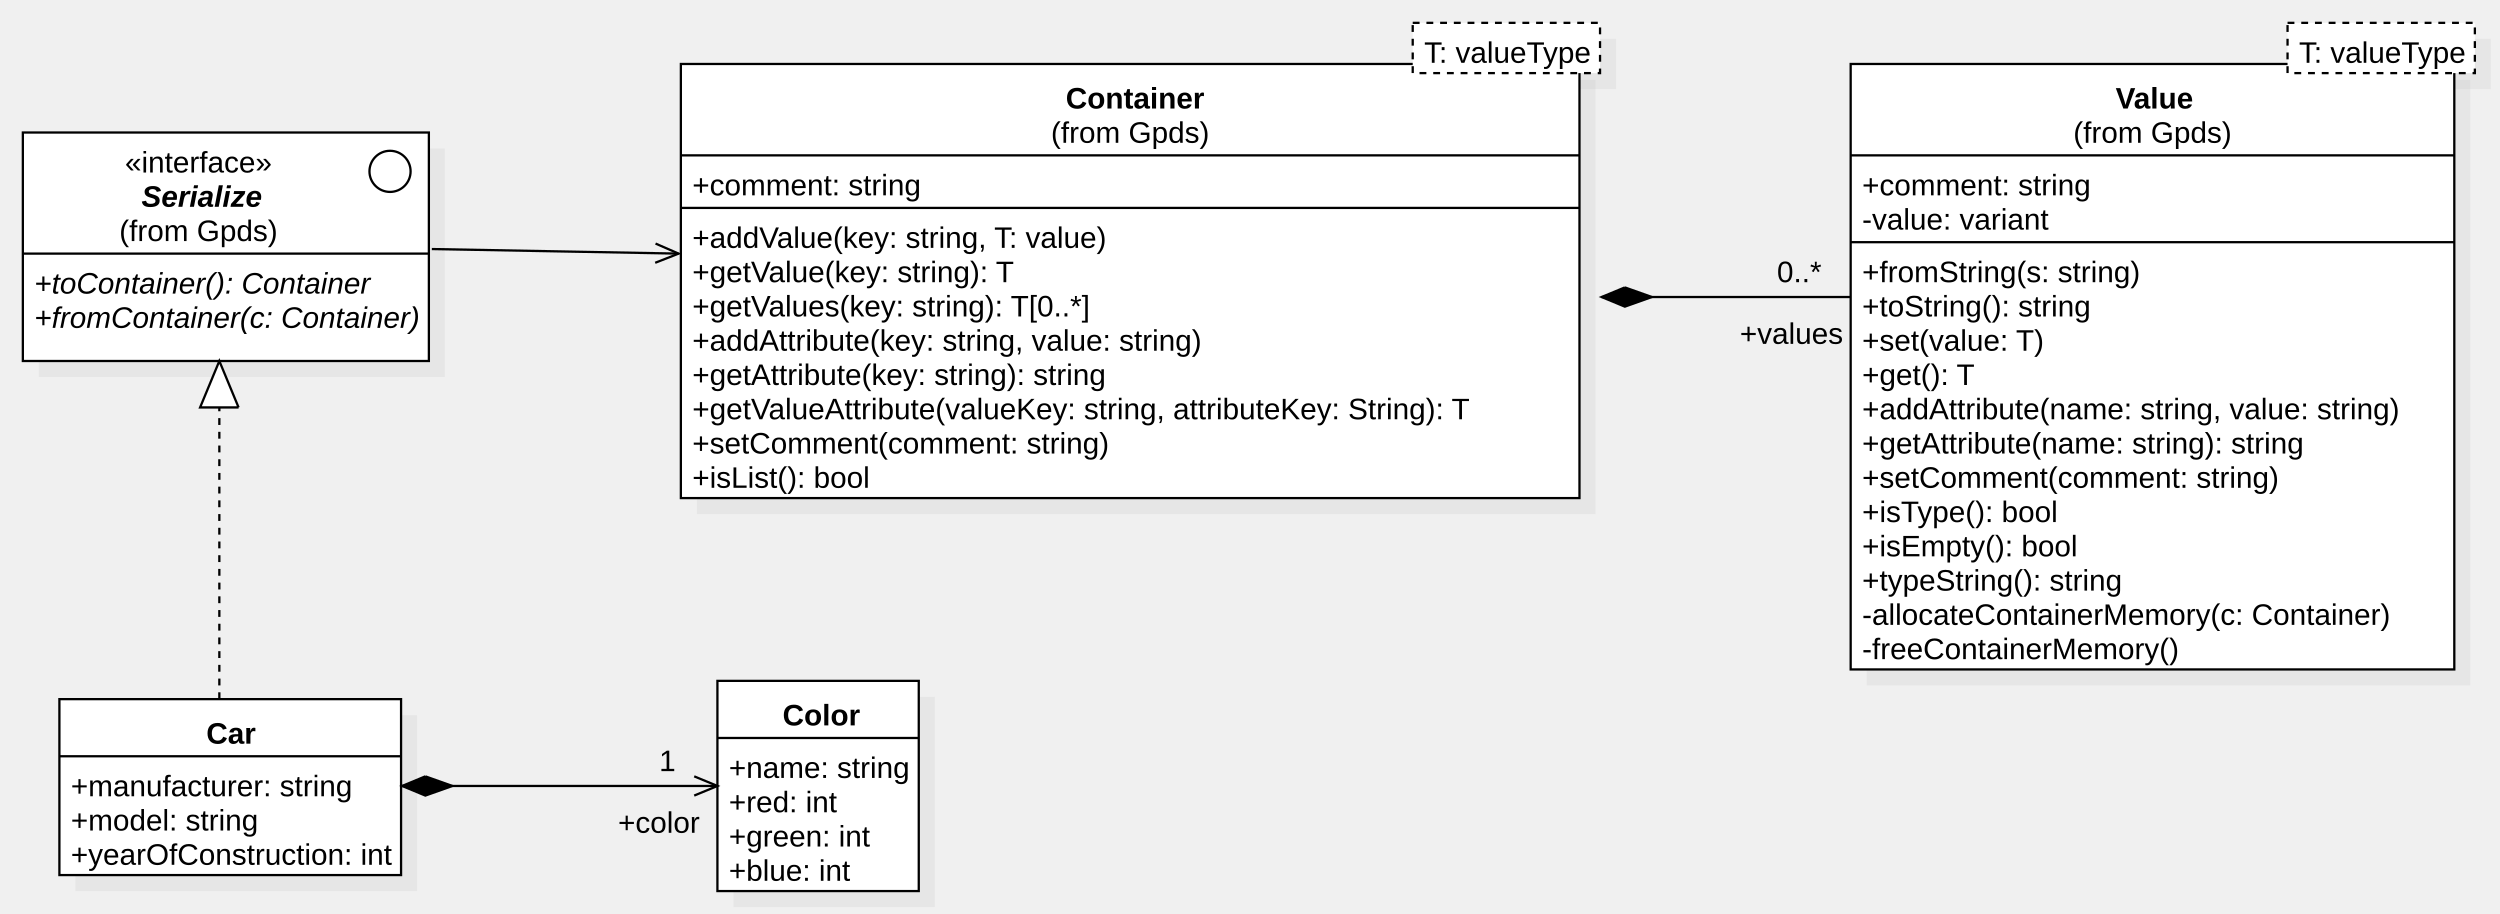
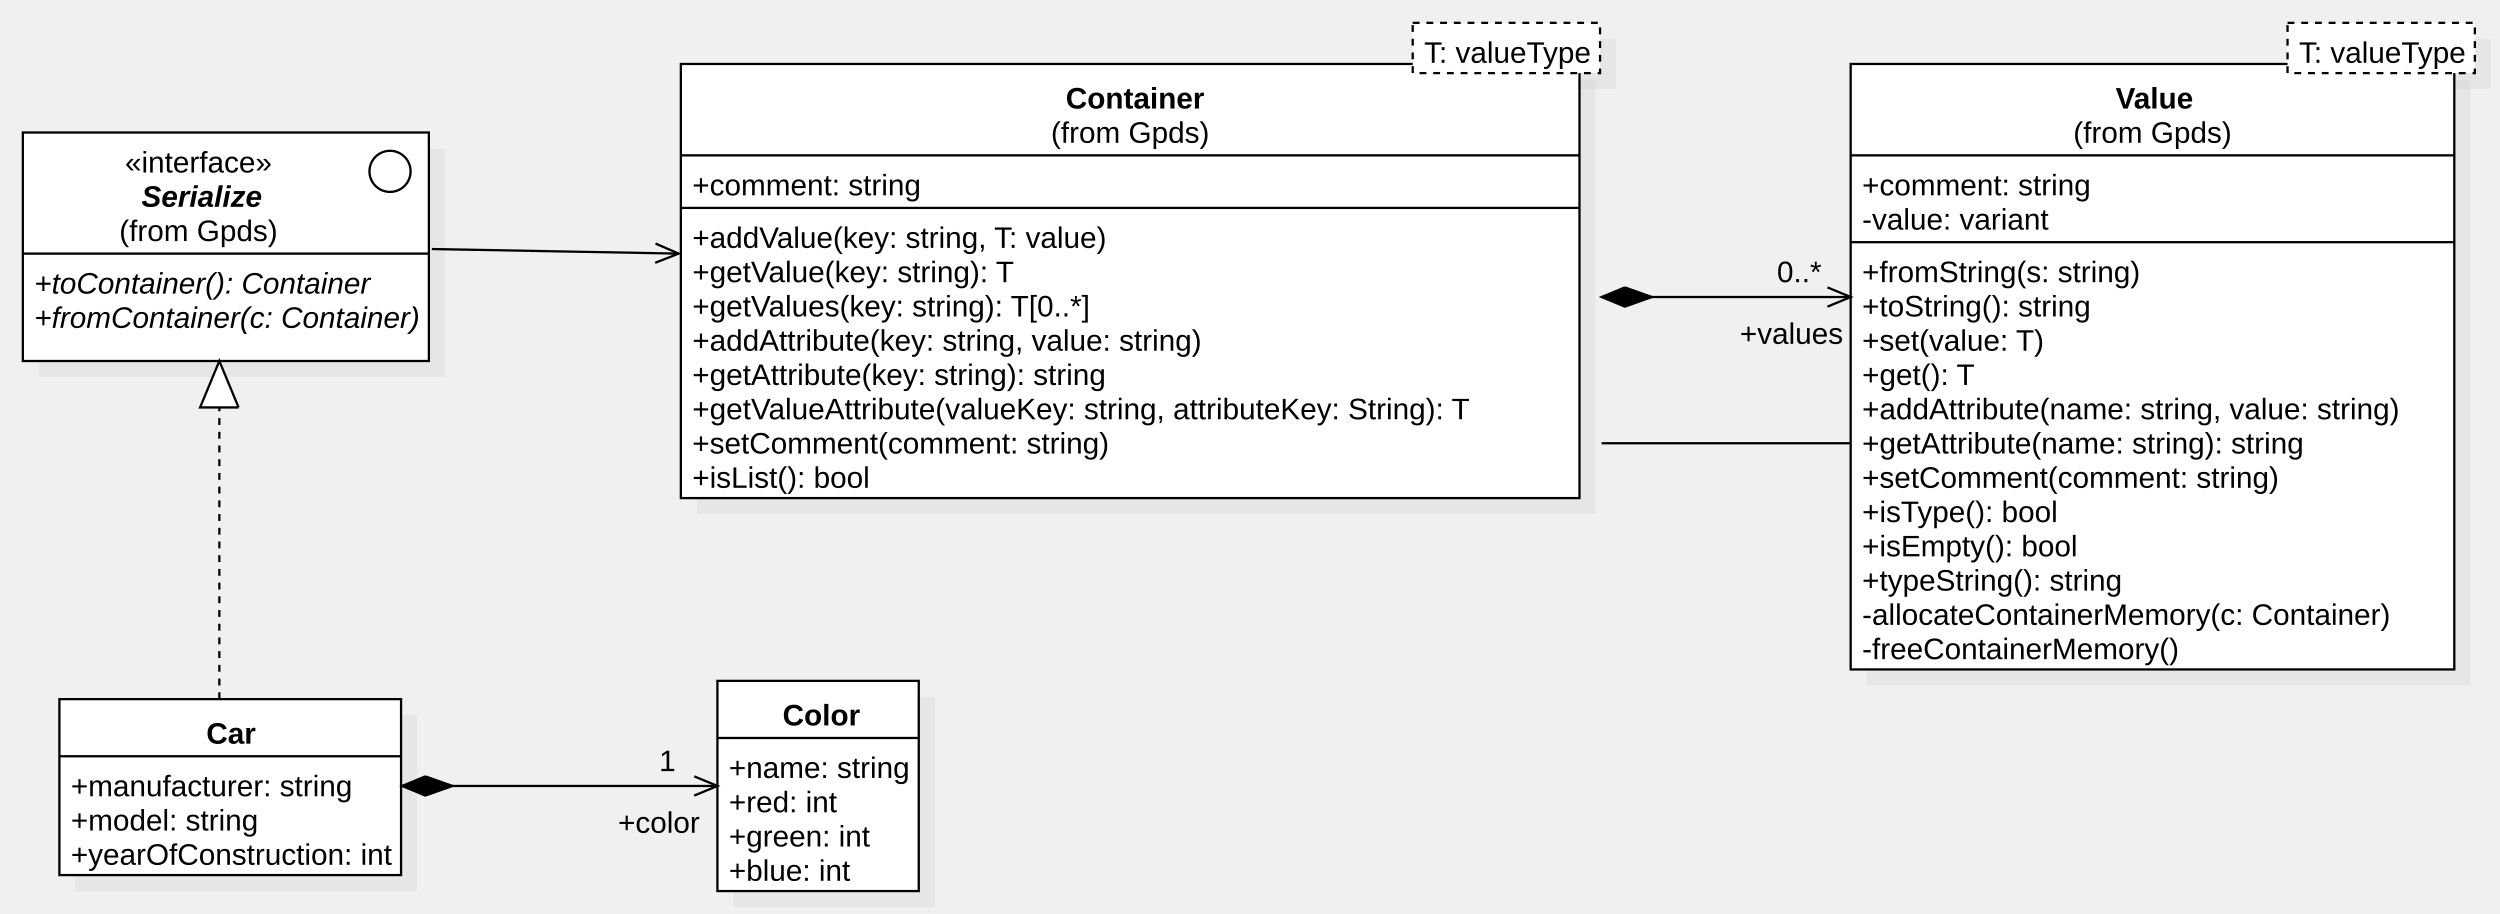
<svg xmlns="http://www.w3.org/2000/svg" version="1.1" width="1094.2" height="400">
  <defs />
  <g>
    <g transform="translate(-6,-22) scale(1,1)">
      <rect fill="#C0C0C0" stroke="none" x="23" y="87" width="177.708" height="100" opacity="0.2" />
    </g>
    <g transform="translate(-6,-22) scale(1,1)">
      <rect fill="#ffffff" stroke="none" x="16" y="80" width="177.708" height="100" />
    </g>
    <g transform="translate(-6,-22) scale(1,1)">
      <path fill="none" stroke="#000000" d="M 16 80 L 193.708 80 L 193.708 180 L 16 180 L 16 80 Z Z" stroke-miterlimit="10" />
    </g>
    <g transform="translate(-6,-22) scale(1,1)">
      <path fill="#ffffff" stroke="none" d="M 167.708 97 C 167.708 92.029 171.737 88 176.708 88 C 181.679 88 185.708 92.029 185.708 97 C 185.708 101.971 181.679 106 176.708 106 C 171.737 106 167.708 101.971 167.708 97 Z" />
    </g>
    <g transform="translate(-6,-22) scale(1,1)">
      <path fill="none" stroke="#000000" d="M 167.708 97 C 167.708 92.029 171.737 88 176.708 88 C 181.679 88 185.708 92.029 185.708 97 C 185.708 101.971 181.679 106 176.708 106 C 171.737 106 167.708 101.971 167.708 97 Z" stroke-miterlimit="10" />
    </g>
    <g transform="translate(-6,-22) scale(1,1)">
      <path fill="none" stroke="#000000" d="M 16 133 L 193.708 133" stroke-miterlimit="10" />
    </g>
    <g transform="translate(-6,-22) scale(1,1)">
      <g>
        <path fill="none" stroke="none" />
        <text fill="#000000" stroke="none" font-family="Arial" font-size="13px" font-style="normal" font-weight="normal" text-decoration="none" x="60.694" y="97.5">«interface»</text>
      </g>
    </g>
    <g transform="translate(-6,-22) scale(1,1)">
      <g>
        <path fill="none" stroke="none" />
        <text fill="#000000" stroke="none" font-family="Arial" font-size="13px" font-style="italic" font-weight="bold" text-decoration="none" x="67.927" y="112.5">Serialize</text>
      </g>
    </g>
    <g transform="translate(-6,-22) scale(1,1)">
      <g>
        <path fill="none" stroke="none" />
        <text fill="#000000" stroke="none" font-family="Arial" font-size="13px" font-style="normal" font-weight="normal" text-decoration="none" x="58.183" y="127.5">(from Gpds)</text>
      </g>
    </g>
    <g transform="translate(-6,-22) scale(1,1)">
      <g>
        <path fill="none" stroke="none" />
        <text fill="#000000" stroke="none" font-family="Arial" font-size="13px" font-style="italic" font-weight="normal" text-decoration="none" x="21" y="150.5">+toContainer(): Container</text>
      </g>
    </g>
    <g transform="translate(-6,-22) scale(1,1)">
      <g>
        <path fill="none" stroke="none" />
        <text fill="#000000" stroke="none" font-family="Arial" font-size="13px" font-style="italic" font-weight="normal" text-decoration="none" x="21" y="165.5">+fromContainer(c: Container)</text>
      </g>
    </g>
    <g transform="translate(-6,-22) scale(1,1)">
      <rect fill="#C0C0C0" stroke="none" x="39" y="335" width="149.537" height="77" opacity="0.2" />
    </g>
    <g transform="translate(-6,-22) scale(1,1)">
      <rect fill="#ffffff" stroke="none" x="32" y="328" width="149.537" height="77" />
    </g>
    <g transform="translate(-6,-22) scale(1,1)">
      <path fill="none" stroke="#000000" d="M 32 328 L 181.537 328 L 181.537 405 L 32 405 L 32 328 Z Z" stroke-miterlimit="10" />
    </g>
    <g transform="translate(-6,-22) scale(1,1)">
      <path fill="none" stroke="#000000" d="M 32 353 L 181.537 353" stroke-miterlimit="10" />
    </g>
    <g transform="translate(-6,-22) scale(1,1)">
      <g>
        <path fill="none" stroke="none" />
        <text fill="#000000" stroke="none" font-family="Arial" font-size="13px" font-style="normal" font-weight="bold" text-decoration="none" x="96.295" y="347.5">Car</text>
      </g>
    </g>
    <g transform="translate(-6,-22) scale(1,1)">
      <g>
        <path fill="none" stroke="none" />
        <text fill="#000000" stroke="none" font-family="Arial" font-size="13px" font-style="normal" font-weight="normal" text-decoration="none" x="37" y="370.5">+manufacturer: string</text>
      </g>
    </g>
    <g transform="translate(-6,-22) scale(1,1)">
      <g>
        <path fill="none" stroke="none" />
        <text fill="#000000" stroke="none" font-family="Arial" font-size="13px" font-style="normal" font-weight="normal" text-decoration="none" x="37" y="385.5">+model: string</text>
      </g>
    </g>
    <g transform="translate(-6,-22) scale(1,1)">
      <g>
        <path fill="none" stroke="none" />
        <text fill="#000000" stroke="none" font-family="Arial" font-size="13px" font-style="normal" font-weight="normal" text-decoration="none" x="37" y="400.5">+yearOfConstruction: int</text>
      </g>
    </g>
    <g transform="translate(-6,-22) scale(1,1)">
      <path fill="none" stroke="#000000" d="M 102 328 L 102 180" stroke-miterlimit="10" stroke-dasharray="3" />
    </g>
    <g transform="translate(-6,-22) scale(1,1)">
      <path fill="#FFFFFF" stroke="none" d="M 110.419 200.325 L 102 180 L 93.581 200.325" />
    </g>
    <g transform="translate(-6,-22) scale(1,1)">
      <path fill="none" stroke="#000000" d="M 110.419 200.325 L 102 180 L 93.581 200.325 L 110.419 200.325" stroke-miterlimit="10" />
    </g>
    <g transform="translate(-6,-22) scale(1,1)">
      <rect fill="#C0C0C0" stroke="none" x="327" y="327" width="88.124" height="92" opacity="0.2" />
    </g>
    <g transform="translate(-6,-22) scale(1,1)">
      <rect fill="#ffffff" stroke="none" x="320" y="320" width="88.124" height="92" />
    </g>
    <g transform="translate(-6,-22) scale(1,1)">
      <path fill="none" stroke="#000000" d="M 320 320 L 408.124 320 L 408.124 412 L 320 412 L 320 320 Z Z" stroke-miterlimit="10" />
    </g>
    <g transform="translate(-6,-22) scale(1,1)">
      <path fill="none" stroke="#000000" d="M 320 345 L 408.124 345" stroke-miterlimit="10" />
    </g>
    <g transform="translate(-6,-22) scale(1,1)">
      <g>
        <path fill="none" stroke="none" />
        <text fill="#000000" stroke="none" font-family="Arial" font-size="13px" font-style="normal" font-weight="bold" text-decoration="none" x="348.529" y="339.5">Color</text>
      </g>
    </g>
    <g transform="translate(-6,-22) scale(1,1)">
      <g>
        <path fill="none" stroke="none" />
        <text fill="#000000" stroke="none" font-family="Arial" font-size="13px" font-style="normal" font-weight="normal" text-decoration="none" x="325" y="362.5">+name: string</text>
      </g>
    </g>
    <g transform="translate(-6,-22) scale(1,1)">
      <g>
        <path fill="none" stroke="none" />
        <text fill="#000000" stroke="none" font-family="Arial" font-size="13px" font-style="normal" font-weight="normal" text-decoration="none" x="325" y="377.5">+red: int</text>
      </g>
    </g>
    <g transform="translate(-6,-22) scale(1,1)">
      <g>
        <path fill="none" stroke="none" />
        <text fill="#000000" stroke="none" font-family="Arial" font-size="13px" font-style="normal" font-weight="normal" text-decoration="none" x="325" y="392.5">+green: int</text>
      </g>
    </g>
    <g transform="translate(-6,-22) scale(1,1)">
      <g>
        <path fill="none" stroke="none" />
        <text fill="#000000" stroke="none" font-family="Arial" font-size="13px" font-style="normal" font-weight="normal" text-decoration="none" x="325" y="407.5">+blue: int</text>
      </g>
    </g>
    <g transform="translate(-6,-22) scale(1,1)">
      <path fill="none" stroke="#000000" d="M 320 366 L 182 366" stroke-miterlimit="10" />
    </g>
    <g transform="translate(-6,-22) scale(1,1)">
      <path fill="#000000" stroke="none" d="M 192.163 361.79 L 182 366 L 192.163 370.21 L 204 366" />
    </g>
    <g transform="translate(-6,-22) scale(1,1)">
      <path fill="none" stroke="#000000" d="M 192.163 361.79 L 182 366 L 192.163 370.21 L 204 366 L 192.163 361.79" stroke-miterlimit="10" />
    </g>
    <g transform="translate(-6,-22) scale(1,1)">
      <path fill="none" stroke="#000000" d="M 309.837 370.21 L 320 366 L 309.837 361.79" stroke-miterlimit="10" />
    </g>
    <g transform="translate(-6,-22) scale(1,1)">
      <g>
        <path fill="none" stroke="none" />
        <text fill="#000000" stroke="none" font-family="Arial" font-size="13px" font-style="normal" font-weight="normal" text-decoration="none" x="276.5" y="386.5">+color</text>
      </g>
    </g>
    <g transform="translate(-6,-22) scale(1,1)">
      <g>
        <path fill="none" stroke="none" />
        <text fill="#000000" stroke="none" font-family="Arial" font-size="13px" font-style="normal" font-weight="normal" text-decoration="none" x="294.5" y="359.5">1</text>
      </g>
    </g>
    <g transform="translate(-6,-22) scale(1,1)">
      <rect fill="#C0C0C0" stroke="none" x="311" y="57" width="393.305" height="190" opacity="0.2" />
    </g>
    <g transform="translate(-6,-22) scale(1,1)">
      <rect fill="#C0C0C0" stroke="none" x="631.319" y="39" width="81.985" height="22" opacity="0.2" />
    </g>
    <g transform="translate(-6,-22) scale(1,1)">
      <rect fill="#ffffff" stroke="none" x="304" y="50" width="393.305" height="190" />
    </g>
    <g transform="translate(-6,-22) scale(1,1)">
      <path fill="none" stroke="#000000" d="M 304 50 L 697.305 50 L 697.305 240 L 304 240 L 304 50 Z Z" stroke-miterlimit="10" />
    </g>
    <g transform="translate(-6,-22) scale(1,1)">
      <path fill="none" stroke="#000000" d="M 304 90 L 697.305 90" stroke-miterlimit="10" />
    </g>
    <g transform="translate(-6,-22) scale(1,1)">
      <path fill="none" stroke="#000000" d="M 304 113 L 697.305 113" stroke-miterlimit="10" />
    </g>
    <g transform="translate(-6,-22) scale(1,1)">
      <g>
        <path fill="none" stroke="none" />
        <text fill="#000000" stroke="none" font-family="Arial" font-size="13px" font-style="normal" font-weight="bold" text-decoration="none" x="472.469" y="69.5">Container</text>
      </g>
    </g>
    <g transform="translate(-6,-22) scale(1,1)">
      <g>
        <path fill="none" stroke="none" />
        <text fill="#000000" stroke="none" font-family="Arial" font-size="13px" font-style="normal" font-weight="normal" text-decoration="none" x="465.981" y="84.5">(from Gpds)</text>
      </g>
    </g>
    <g transform="translate(-6,-22) scale(1,1)">
      <g>
        <path fill="none" stroke="none" />
        <text fill="#000000" stroke="none" font-family="Arial" font-size="13px" font-style="normal" font-weight="normal" text-decoration="none" x="309" y="107.5">+comment: string</text>
      </g>
    </g>
    <g transform="translate(-6,-22) scale(1,1)">
      <g>
        <path fill="none" stroke="none" />
        <text fill="#000000" stroke="none" font-family="Arial" font-size="13px" font-style="normal" font-weight="normal" text-decoration="none" x="309" y="130.5">+addValue(key: string, T: value)</text>
      </g>
    </g>
    <g transform="translate(-6,-22) scale(1,1)">
      <g>
        <path fill="none" stroke="none" />
        <text fill="#000000" stroke="none" font-family="Arial" font-size="13px" font-style="normal" font-weight="normal" text-decoration="none" x="309" y="145.5">+getValue(key: string): T</text>
      </g>
    </g>
    <g transform="translate(-6,-22) scale(1,1)">
      <g>
        <path fill="none" stroke="none" />
        <text fill="#000000" stroke="none" font-family="Arial" font-size="13px" font-style="normal" font-weight="normal" text-decoration="none" x="309" y="160.5">+getValues(key: string): T[0..*]</text>
      </g>
    </g>
    <g transform="translate(-6,-22) scale(1,1)">
      <g>
        <path fill="none" stroke="none" />
        <text fill="#000000" stroke="none" font-family="Arial" font-size="13px" font-style="normal" font-weight="normal" text-decoration="none" x="309" y="175.5">+addAttribute(key: string, value: string)</text>
      </g>
    </g>
    <g transform="translate(-6,-22) scale(1,1)">
      <g>
        <path fill="none" stroke="none" />
        <text fill="#000000" stroke="none" font-family="Arial" font-size="13px" font-style="normal" font-weight="normal" text-decoration="none" x="309" y="190.5">+getAttribute(key: string): string</text>
      </g>
    </g>
    <g transform="translate(-6,-22) scale(1,1)">
      <g>
        <path fill="none" stroke="none" />
        <text fill="#000000" stroke="none" font-family="Arial" font-size="13px" font-style="normal" font-weight="normal" text-decoration="none" x="309" y="205.5">+getValueAttribute(valueKey: string, attributeKey: String): T</text>
      </g>
    </g>
    <g transform="translate(-6,-22) scale(1,1)">
      <g>
        <path fill="none" stroke="none" />
        <text fill="#000000" stroke="none" font-family="Arial" font-size="13px" font-style="normal" font-weight="normal" text-decoration="none" x="309" y="220.5">+setComment(comment: string)</text>
      </g>
    </g>
    <g transform="translate(-6,-22) scale(1,1)">
      <g>
        <path fill="none" stroke="none" />
        <text fill="#000000" stroke="none" font-family="Arial" font-size="13px" font-style="normal" font-weight="normal" text-decoration="none" x="309" y="235.5">+isList(): bool</text>
      </g>
    </g>
    <g transform="translate(-6,-22) scale(1,1)">
      <rect fill="#ffffff" stroke="none" x="624.319" y="32" width="81.985" height="22" />
    </g>
    <g transform="translate(-6,-22) scale(1,1)">
      <path fill="none" stroke="#000000" d="M 624.319 32 L 706.305 32 L 706.305 54 L 624.319 54 L 624.319 32 Z Z" stroke-miterlimit="10" stroke-dasharray="3" />
    </g>
    <g transform="translate(-6,-22) scale(1,1)">
      <g>
        <path fill="none" stroke="none" />
        <text fill="#000000" stroke="none" font-family="Arial" font-size="13px" font-style="normal" font-weight="normal" text-decoration="none" x="629.319" y="49.5">T: valueType</text>
      </g>
    </g>
    <g transform="translate(-6,-22) scale(1,1)">
      <path fill="none" stroke="#000000" d="M 195 131 L 303 133" stroke-miterlimit="10" />
    </g>
    <g transform="translate(-6,-22) scale(1,1)">
      <path fill="none" stroke="#000000" d="M 292.761 137.021 L 303 133 L 292.917 128.603" stroke-miterlimit="10" />
    </g>
    <g transform="translate(-6,-22) scale(1,1)">
      <rect fill="#C0C0C0" stroke="none" x="823" y="57" width="264.2" height="265" opacity="0.2" />
    </g>
    <g transform="translate(-6,-22) scale(1,1)">
      <rect fill="#C0C0C0" stroke="none" x="1014.214" y="39" width="81.985" height="22" opacity="0.2" />
    </g>
    <g transform="translate(-6,-22) scale(1,1)">
      <rect fill="#ffffff" stroke="none" x="816" y="50" width="264.2" height="265" />
    </g>
    <g transform="translate(-6,-22) scale(1,1)">
      <path fill="none" stroke="#000000" d="M 816 50 L 1080.2 50 L 1080.2 315 L 816 315 L 816 50 Z Z" stroke-miterlimit="10" />
    </g>
    <g transform="translate(-6,-22) scale(1,1)">
      <path fill="none" stroke="#000000" d="M 816 90 L 1080.2 90" stroke-miterlimit="10" />
    </g>
    <g transform="translate(-6,-22) scale(1,1)">
      <path fill="none" stroke="#000000" d="M 816 128 L 1080.2 128" stroke-miterlimit="10" />
    </g>
    <g transform="translate(-6,-22) scale(1,1)">
      <g>
        <path fill="none" stroke="none" />
        <text fill="#000000" stroke="none" font-family="Arial" font-size="13px" font-style="normal" font-weight="bold" text-decoration="none" x="931.958" y="69.5">Value</text>
      </g>
    </g>
    <g transform="translate(-6,-22) scale(1,1)">
      <g>
        <path fill="none" stroke="none" />
        <text fill="#000000" stroke="none" font-family="Arial" font-size="13px" font-style="normal" font-weight="normal" text-decoration="none" x="913.429" y="84.5">(from Gpds)</text>
      </g>
    </g>
    <g transform="translate(-6,-22) scale(1,1)">
      <g>
        <path fill="none" stroke="none" />
        <text fill="#000000" stroke="none" font-family="Arial" font-size="13px" font-style="normal" font-weight="normal" text-decoration="none" x="821" y="107.5">+comment: string</text>
      </g>
    </g>
    <g transform="translate(-6,-22) scale(1,1)">
      <g>
        <path fill="none" stroke="none" />
        <text fill="#000000" stroke="none" font-family="Arial" font-size="13px" font-style="normal" font-weight="normal" text-decoration="none" x="821" y="122.5">-value: variant</text>
      </g>
    </g>
    <g transform="translate(-6,-22) scale(1,1)">
      <g>
        <path fill="none" stroke="none" />
        <text fill="#000000" stroke="none" font-family="Arial" font-size="13px" font-style="normal" font-weight="normal" text-decoration="none" x="821" y="145.5">+fromString(s: string)</text>
      </g>
    </g>
    <g transform="translate(-6,-22) scale(1,1)">
      <g>
        <path fill="none" stroke="none" />
        <text fill="#000000" stroke="none" font-family="Arial" font-size="13px" font-style="normal" font-weight="normal" text-decoration="none" x="821" y="160.5">+toString(): string</text>
      </g>
    </g>
    <g transform="translate(-6,-22) scale(1,1)">
      <g>
        <path fill="none" stroke="none" />
        <text fill="#000000" stroke="none" font-family="Arial" font-size="13px" font-style="normal" font-weight="normal" text-decoration="none" x="821" y="175.5">+set(value: T)</text>
      </g>
    </g>
    <g transform="translate(-6,-22) scale(1,1)">
      <g>
        <path fill="none" stroke="none" />
        <text fill="#000000" stroke="none" font-family="Arial" font-size="13px" font-style="normal" font-weight="normal" text-decoration="none" x="821" y="190.5">+get(): T</text>
      </g>
    </g>
    <g transform="translate(-6,-22) scale(1,1)">
      <g>
        <path fill="none" stroke="none" />
        <text fill="#000000" stroke="none" font-family="Arial" font-size="13px" font-style="normal" font-weight="normal" text-decoration="none" x="821" y="205.5">+addAttribute(name: string, value: string)</text>
      </g>
    </g>
    <g transform="translate(-6,-22) scale(1,1)">
      <g>
        <path fill="none" stroke="none" />
        <text fill="#000000" stroke="none" font-family="Arial" font-size="13px" font-style="normal" font-weight="normal" text-decoration="none" x="821" y="220.5">+getAttribute(name: string): string</text>
      </g>
    </g>
    <g transform="translate(-6,-22) scale(1,1)">
      <g>
        <path fill="none" stroke="none" />
        <text fill="#000000" stroke="none" font-family="Arial" font-size="13px" font-style="normal" font-weight="normal" text-decoration="none" x="821" y="235.5">+setComment(comment: string)</text>
      </g>
    </g>
    <g transform="translate(-6,-22) scale(1,1)">
      <g>
        <path fill="none" stroke="none" />
        <text fill="#000000" stroke="none" font-family="Arial" font-size="13px" font-style="normal" font-weight="normal" text-decoration="none" x="821" y="250.5">+isType(): bool</text>
      </g>
    </g>
    <g transform="translate(-6,-22) scale(1,1)">
      <g>
        <path fill="none" stroke="none" />
        <text fill="#000000" stroke="none" font-family="Arial" font-size="13px" font-style="normal" font-weight="normal" text-decoration="none" x="821" y="265.5">+isEmpty(): bool</text>
      </g>
    </g>
    <g transform="translate(-6,-22) scale(1,1)">
      <g>
        <path fill="none" stroke="none" />
        <text fill="#000000" stroke="none" font-family="Arial" font-size="13px" font-style="normal" font-weight="normal" text-decoration="none" x="821" y="280.5">+typeString(): string</text>
      </g>
    </g>
    <g transform="translate(-6,-22) scale(1,1)">
      <g>
        <path fill="none" stroke="none" />
        <text fill="#000000" stroke="none" font-family="Arial" font-size="13px" font-style="normal" font-weight="normal" text-decoration="none" x="821" y="295.5">-allocateContainerMemory(c: Container)</text>
      </g>
    </g>
    <g transform="translate(-6,-22) scale(1,1)">
      <g>
        <path fill="none" stroke="none" />
        <text fill="#000000" stroke="none" font-family="Arial" font-size="13px" font-style="normal" font-weight="normal" text-decoration="none" x="821" y="310.5">-freeContainerMemory()</text>
      </g>
    </g>
    <g transform="translate(-6,-22) scale(1,1)">
      <rect fill="#ffffff" stroke="none" x="1007.214" y="32" width="81.985" height="22" />
    </g>
    <g transform="translate(-6,-22) scale(1,1)">
      <path fill="none" stroke="#000000" d="M 1007.214 32 L 1089.2 32 L 1089.2 54 L 1007.214 54 L 1007.214 32 Z Z" stroke-miterlimit="10" stroke-dasharray="3" />
    </g>
    <g transform="translate(-6,-22) scale(1,1)">
      <g>
        <path fill="none" stroke="none" />
        <text fill="#000000" stroke="none" font-family="Arial" font-size="13px" font-style="normal" font-weight="normal" text-decoration="none" x="1012.214" y="49.5">T: valueType</text>
      </g>
    </g>
    <g transform="translate(-6,-22) scale(1,1)">
      <path fill="none" stroke="#000000" d="M 816 152 L 707 152" stroke-miterlimit="10" />
    </g>
    <g transform="translate(-6,-22) scale(1,1)">
      <path fill="#000000" stroke="none" d="M 717.163 147.79 L 707 152 L 717.163 156.21 L 729 152" />
    </g>
    <g transform="translate(-6,-22) scale(1,1)">
      <path fill="none" stroke="#000000" d="M 717.163 147.79 L 707 152 L 717.163 156.21 L 729 152 L 717.163 147.79" stroke-miterlimit="10" />
    </g>
    <g transform="translate(-6,-22) scale(1,1)">
+       <path fill="none" stroke="#000000" d="M 805.837 156.21 L 816 152 L 805.837 147.79" stroke-miterlimit="10" />
+     </g>
+     <g transform="translate(-6,-22) scale(1,1)">
      <g>
        <path fill="none" stroke="none" />
        <text fill="#000000" stroke="none" font-family="Arial" font-size="13px" font-style="normal" font-weight="normal" text-decoration="none" x="767.5" y="172.5">+values</text>
      </g>
    </g>
    <g transform="translate(-6,-22) scale(1,1)">
      <g>
        <path fill="none" stroke="none" />
        <text fill="#000000" stroke="none" font-family="Arial" font-size="13px" font-style="normal" font-weight="normal" text-decoration="none" x="783.744" y="145.5">0..*</text>
      </g>
+     </g>
+     <g transform="translate(-6,-22) scale(1,1)">
+       <path fill="none" stroke="#000000" d="M 707 216 L 816 216" stroke-miterlimit="10" />
    </g>
  </g>
</svg>
